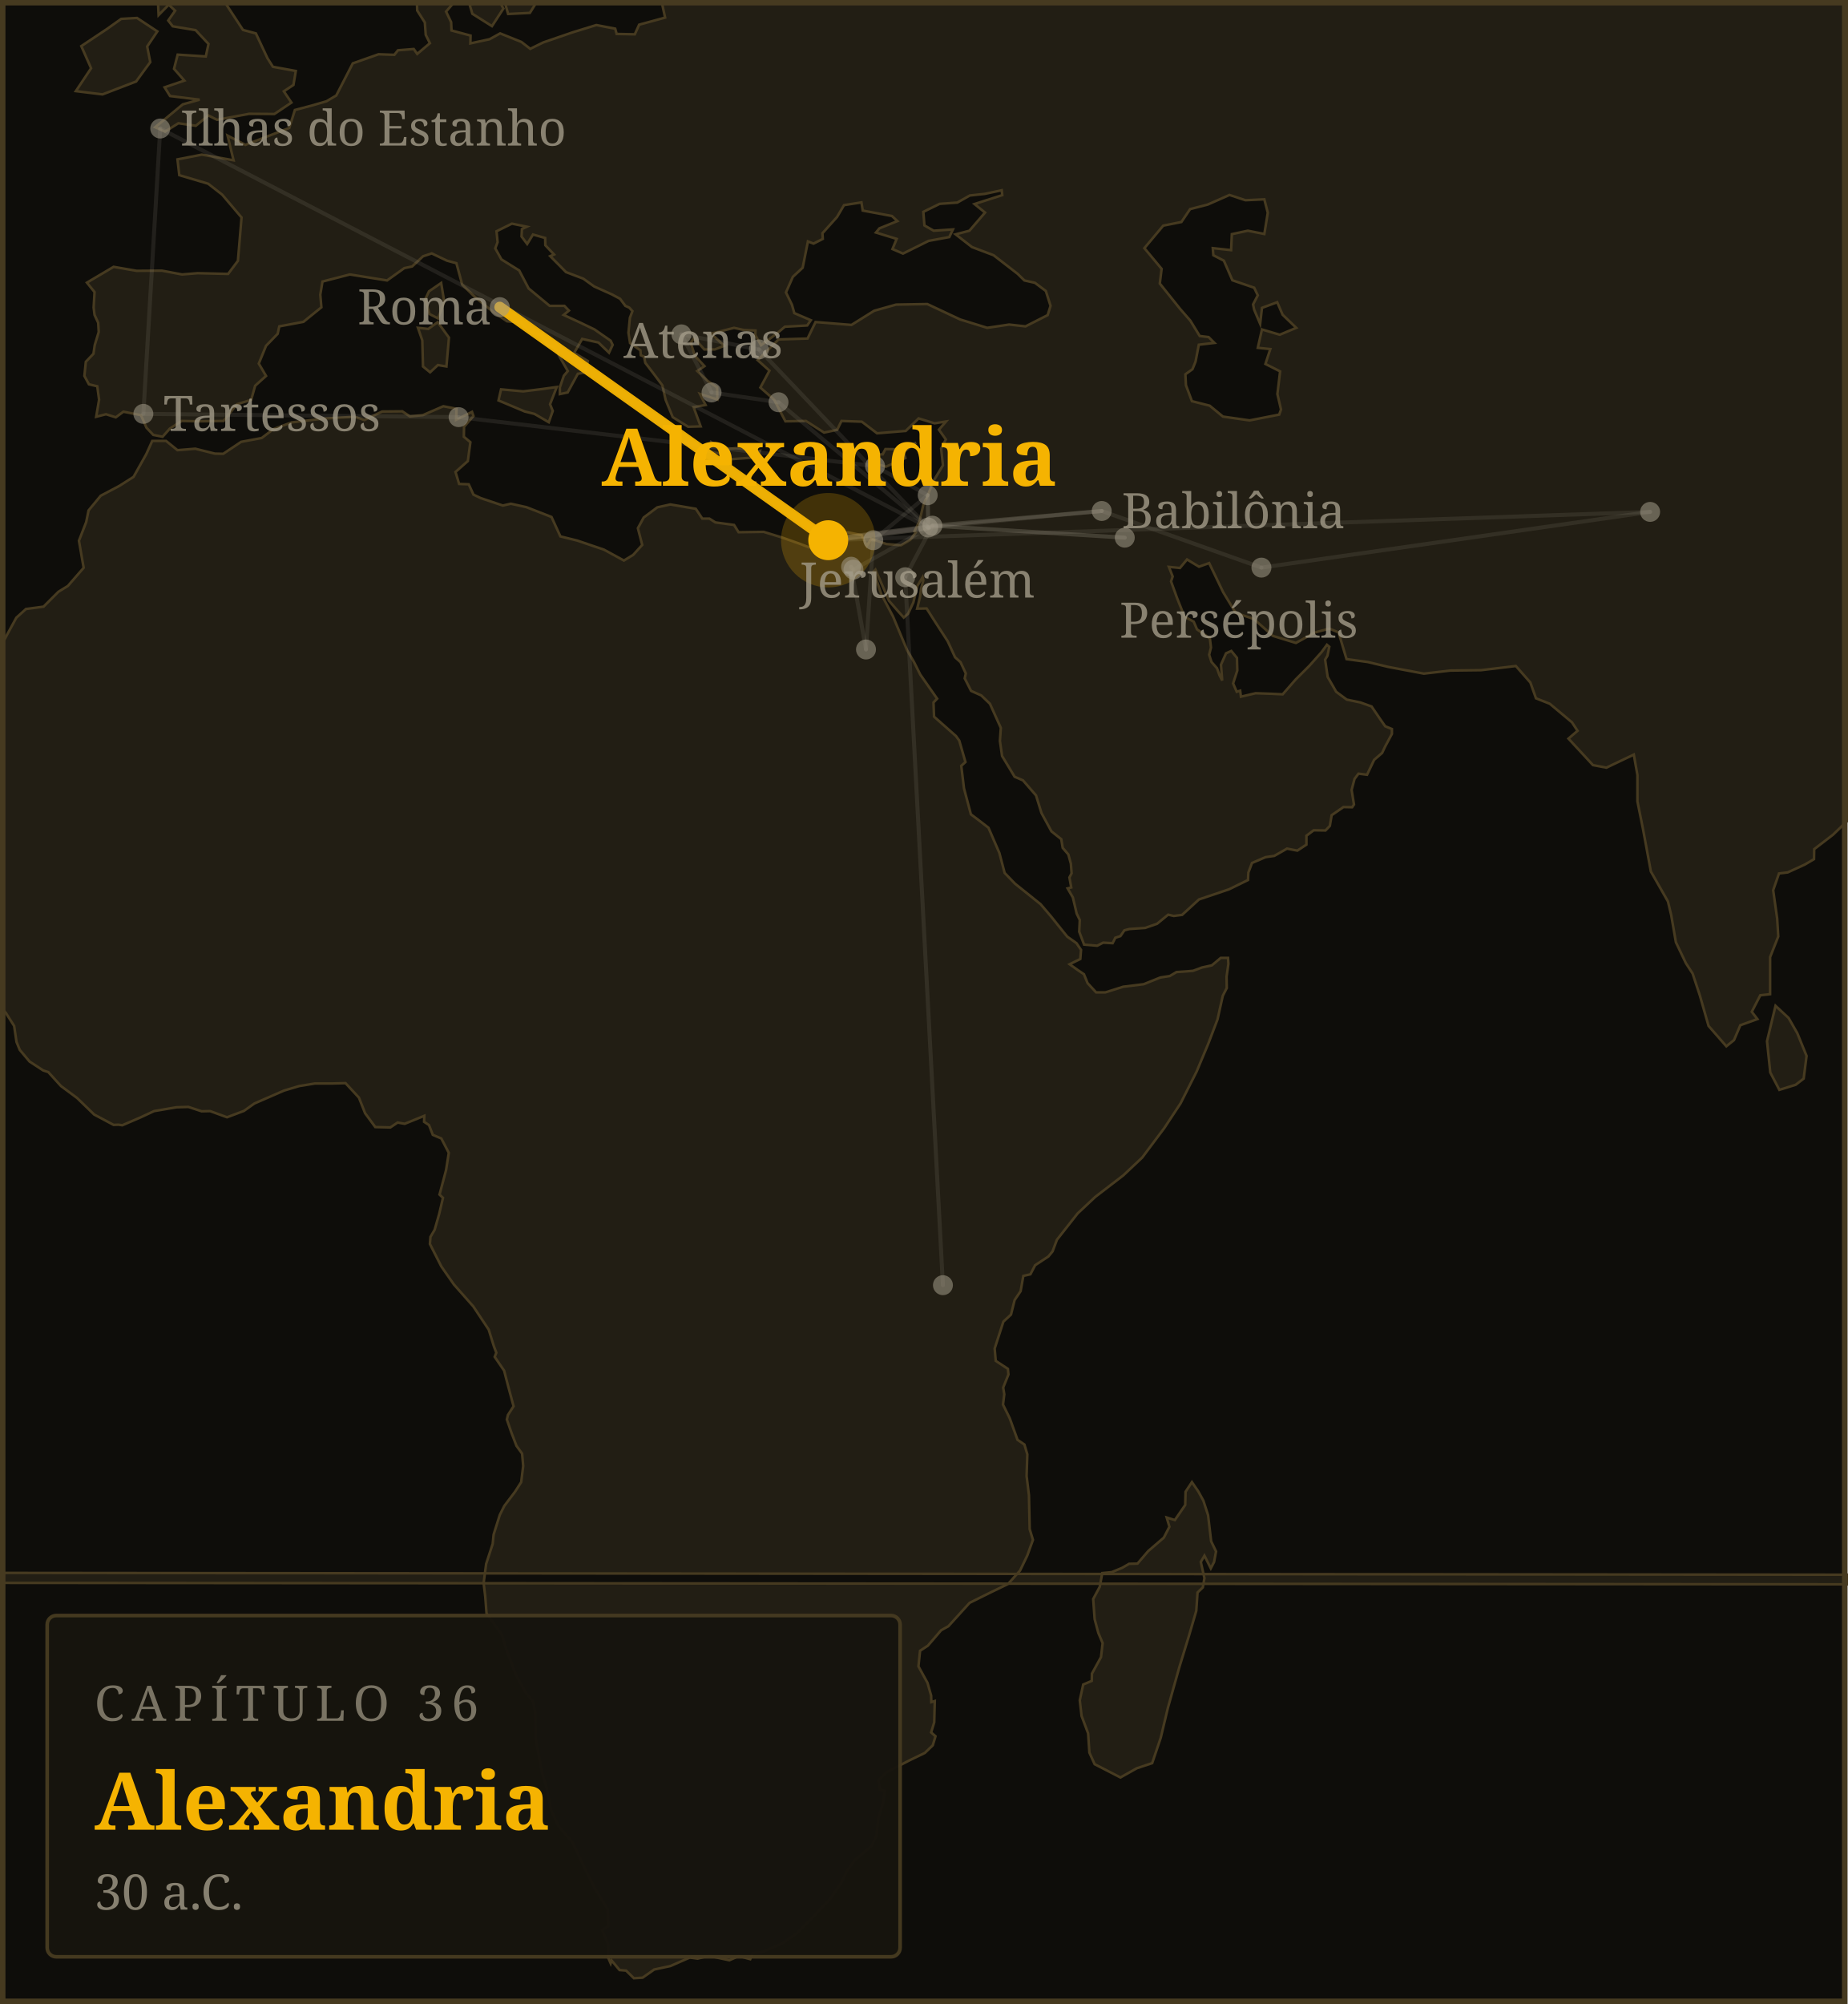
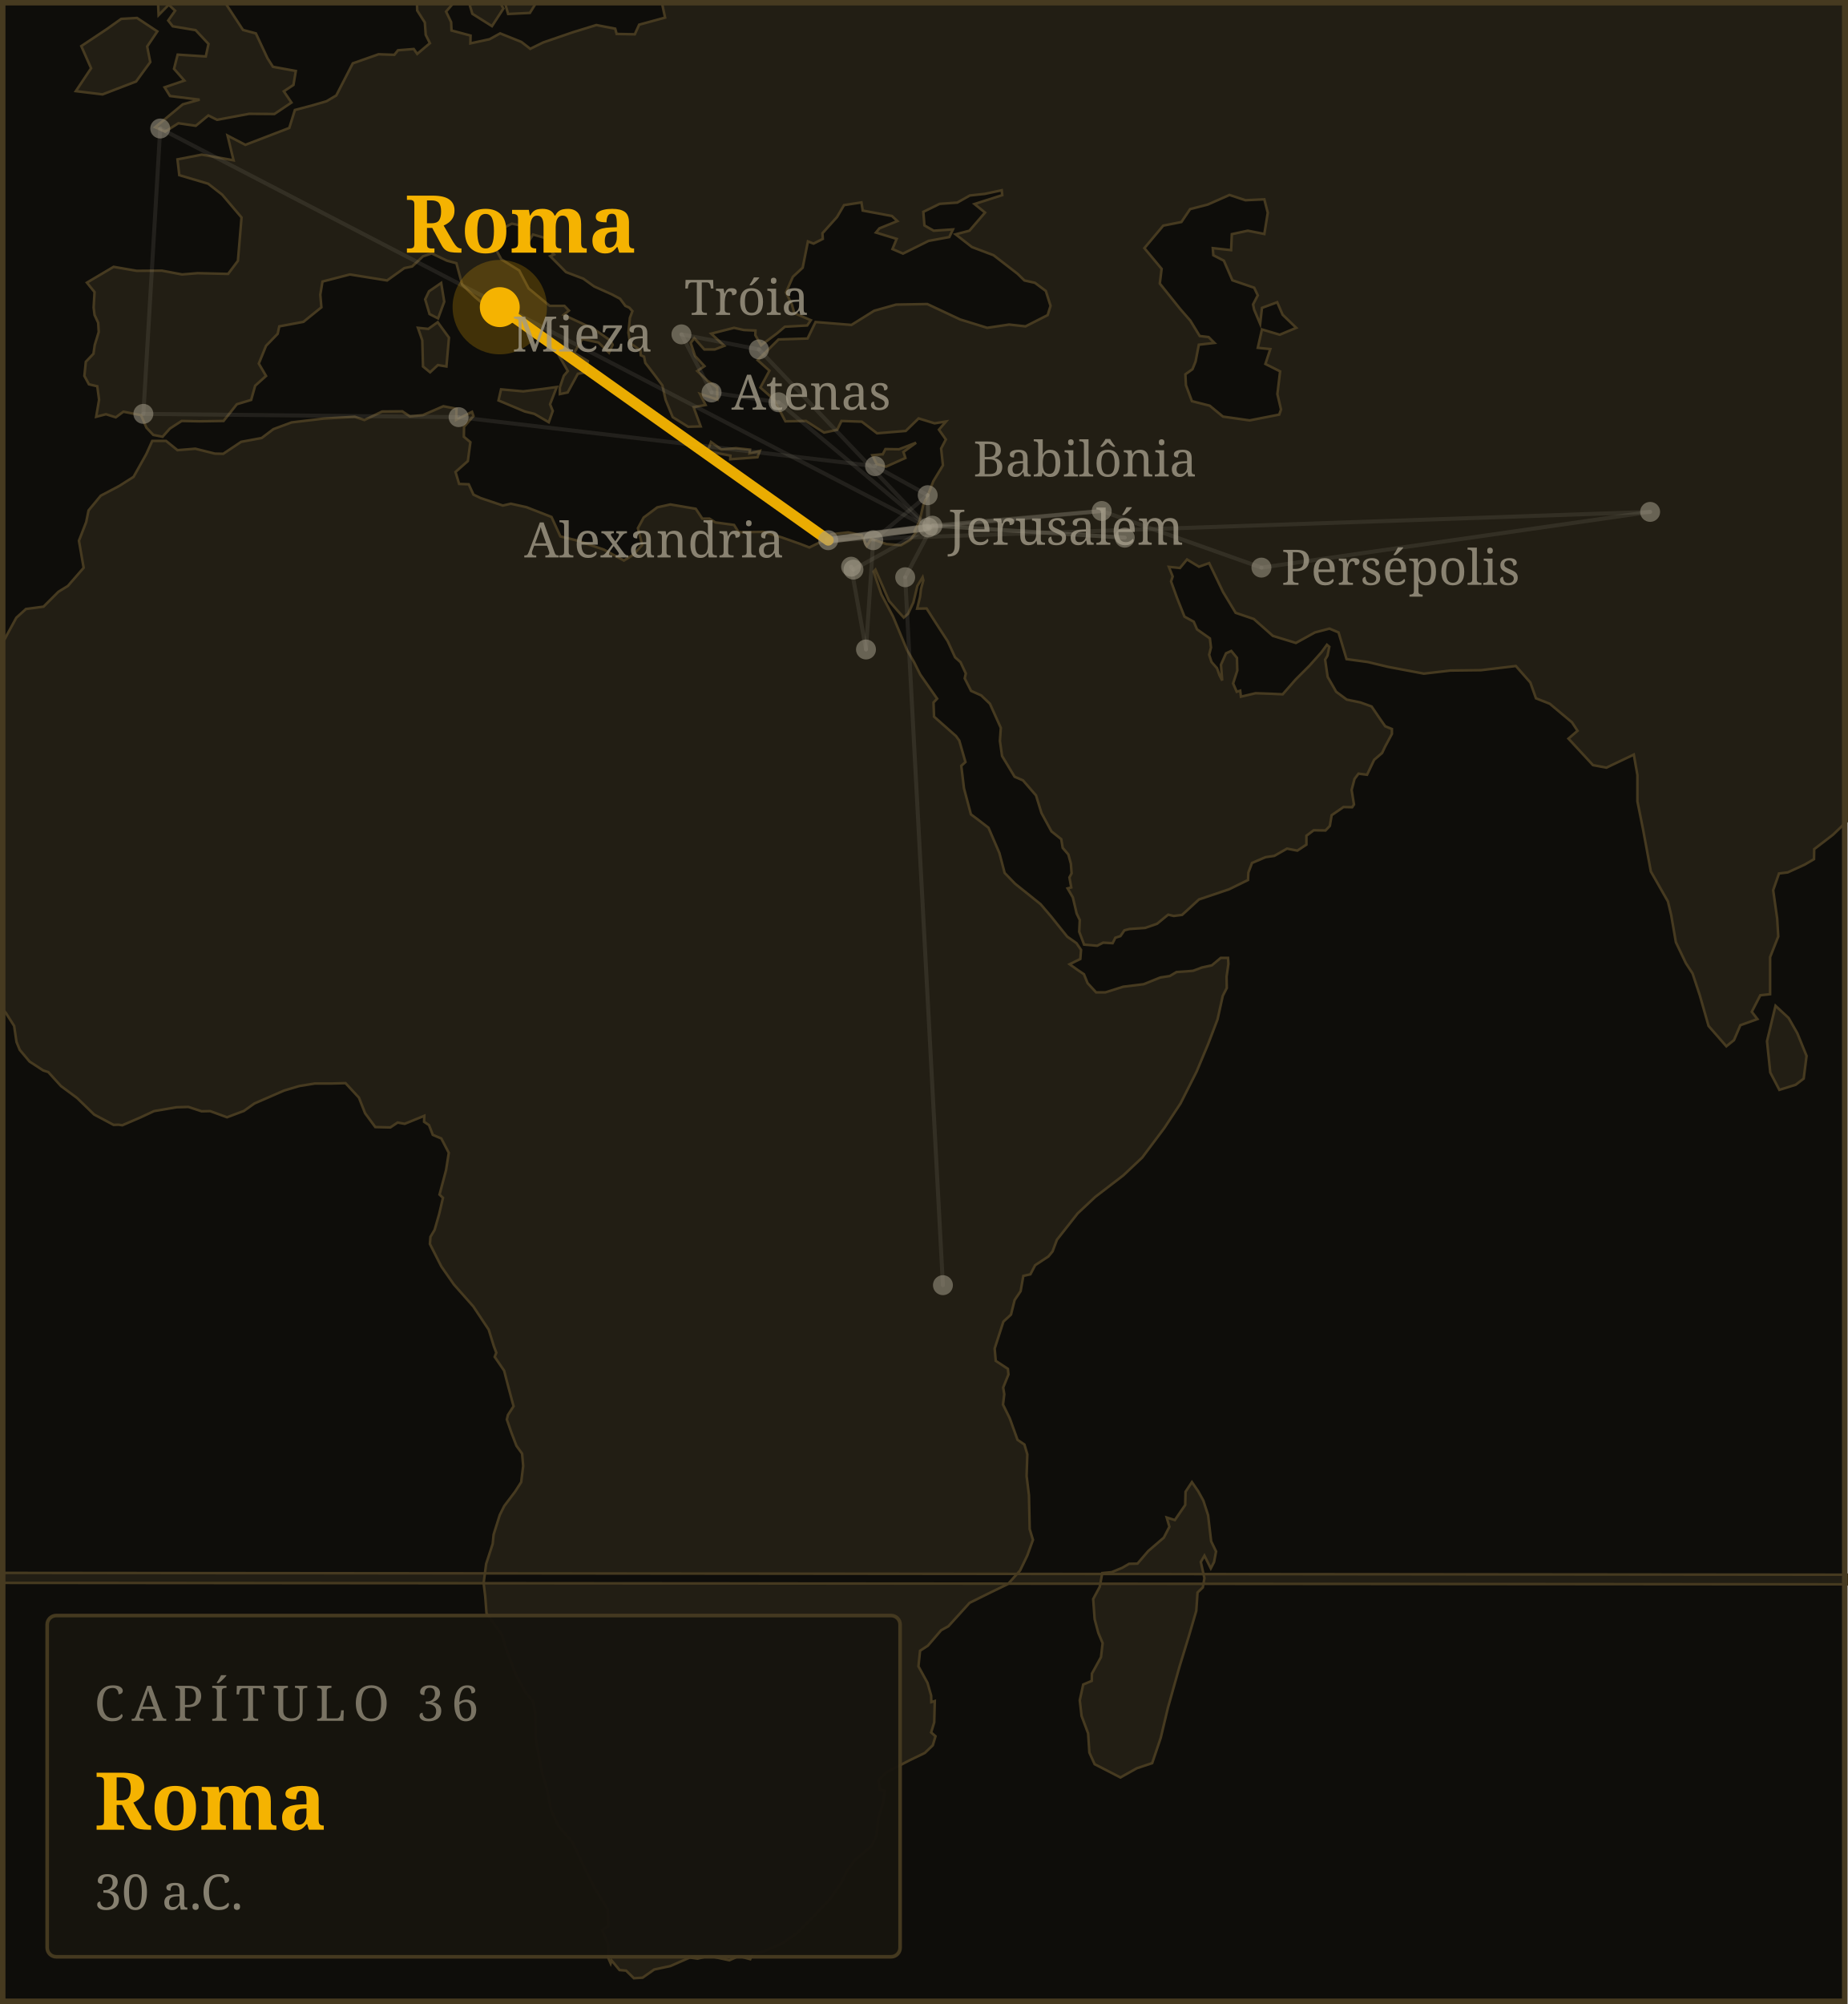
<svg xmlns="http://www.w3.org/2000/svg" viewBox="0 0 1018 1104" width="100%" role="img" aria-label="Mapa da caminhada da família até o capítulo 36">
  <rect width="1018" height="1104" fill="#0e0d0a" />
  <path d="M0.0 872.0L1018.4 872.8L1018.4 867.5L-0.0 866.5Z M665.7 834.7L667.4 849.1L670.1 854.7L669.0 860.5L667.2 864.0L663.7 857.0L661.7 860.5L663.7 869.4L662.8 874.5L659.9 877.3L659.2 887.4L655.1 901.4L650.0 918.0L643.6 940.7L639.6 957.4L634.9 971.3L626.5 974.1L617.4 979.2L611.4 976.1L603.2 971.9L600.3 965.5L599.6 954.9L596.0 945.3L595.0 936.7L596.9 928.0L601.6 926.0L601.7 922.0L606.7 912.9L607.6 905.2L605.2 899.5L603.2 892.0L602.4 880.9L606.0 874.2L607.4 866.6L612.6 866.1L618.4 863.7L622.2 861.5L626.8 861.4L632.7 854.5L641.3 847.1L644.4 841.1L642.9 836.0L647.4 837.4L653.1 829.1L653.3 821.8L656.8 816.5L660.3 821.6L663.1 826.7L665.7 834.7Z M989.5 597.6L980.5 600.4L975.5 590.8L973.7 573.6L978.4 554.1L985.6 560.8L990.4 569.2L995.5 581.7L993.9 594.2L989.5 597.6Z M504.8 243.9L497.8 249.0L498.6 251.3L498.9 252.3L488.2 257.1L483.1 255.6L480.7 250.8L485.7 250.3L486.4 250.3L487.9 247.4L495.4 247.5L504.8 243.9Z M391.8 243.5L397.5 247.6L405.6 246.9L413.3 247.7L413.0 249.8L418.7 248.4L417.4 251.9L402.4 253.0L402.5 251.0L389.9 248.6L391.8 243.5Z M306.8 213.2L303.1 222.7L304.6 226.4L302.4 232.6L294.5 228.0L289.2 226.7L274.7 220.6L276.1 214.5L288.3 215.6L298.9 214.3L306.8 213.2Z M241.2 177.5L247.4 186.0L246.0 201.9L241.3 201.1L237.0 205.1L233.1 201.9L232.7 187.5L230.3 180.6L236.0 181.2L241.2 177.5Z M244.8 166.2L241.4 175.4L236.7 173.0L234.3 164.9L236.4 160.5L243.1 155.9L244.8 166.2Z M75.0 44.9L56.5 52.0L41.8 50.2L50.2 37.6L44.8 25.4L58.9 16.0L66.8 10.4L75.5 9.9L86.7 17.3L81.1 25.6L82.8 34.2L75.0 44.9Z M277.4 4.7L271.1 14.4L260.3 7.6L258.8 2.6L268.9 0.0L274.8 0.0L277.4 4.7Z M113.4 0.0L113.1 0.3L123.8 1.1L133.9 16.5L141.0 18.4L147.4 32.1L150.4 36.8L163.0 39.1L161.7 46.8L156.4 50.3L160.6 56.5L151.2 62.8L137.3 62.7L119.6 66.0L114.8 63.6L107.9 69.3L98.3 67.9L91.0 72.5L85.5 70.1L100.7 57.5L110.0 54.9L93.7 52.9L90.7 48.1L101.6 44.4L95.9 37.9L97.9 30.1L113.4 31.1L114.9 24.2L107.8 16.6L95.2 14.5L92.7 11.3L96.5 5.9L93.0 2.6L87.4 8.3L87.0 0.0Z M1018.4 0.0L1018.4 451.6L1017.8 452.4L1010.0 459.9L999.7 467.8L999.6 473.3L994.5 476.3L985.1 480.6L980.3 481.2L977.1 490.4L979.3 506.0L979.9 515.9L975.4 527.3L975.4 547.7L970.0 548.3L965.3 557.4L968.4 561.4L959.0 564.8L955.5 573.0L951.3 576.4L941.5 565.2L936.7 548.4L932.7 536.3L929.0 530.6L923.5 519.1L920.9 504.1L919.1 496.6L909.7 480.1L905.4 456.9L902.3 441.5L902.3 427.0L900.3 415.7L885.2 422.9L877.8 421.5L864.3 406.9L869.3 402.6L866.2 397.9L854.0 387.7L846.4 384.7L843.3 376.0L835.3 366.9L816.1 369.2L799.2 369.4L784.6 371.1L765.0 367.4L753.7 364.7L742.0 363.1L737.6 348.4L732.6 346.3L724.6 348.4L714.1 354.2L701.4 350.3L690.9 341.0L680.9 337.6L674.0 326.2L666.3 310.2L660.7 312.2L654.1 308.2L650.2 312.9L644.1 312.3L646.2 317.6L645.3 320.3L648.6 329.4L652.7 339.7L657.8 342.5L659.6 346.7L666.7 351.7L667.3 356.7L666.3 360.7L667.6 364.7L670.6 368.1L672.0 372.0L673.5 374.9L672.8 366.2L675.6 359.9L678.5 358.6L681.6 362.4L681.8 369.4L679.5 376.5L681.5 381.1L683.4 380.5L683.8 383.8L691.9 381.9L700.5 382.2L706.8 382.5L713.9 374.4L721.6 366.7L728.2 359.3L731.2 355.2L732.5 356.3L731.5 361.2L730.2 363.4L731.6 372.9L736.3 381.1L742.1 385.4L749.7 387.0L755.8 389.2L760.5 396.1L763.3 400.1L767.0 401.6L767.0 404.3L763.2 411.4L761.6 414.8L757.2 418.6L753.3 426.8L748.6 426.2L746.4 429.1L744.8 435.2L746.1 443.2L745.1 444.7L740.3 444.6L733.8 449.1L732.8 455.0L730.4 457.5L723.9 457.4L719.9 460.4L719.9 465.3L714.9 468.6L709.2 467.5L702.2 471.5L697.4 472.2L689.9 475.4L687.9 480.7L687.7 484.8L677.3 489.9L660.7 495.5L651.4 504.0L646.8 504.6L643.7 503.9L637.6 508.9L631.0 511.2L622.3 511.8L619.6 512.5L617.4 515.7L614.6 516.6L613.1 519.6L607.9 519.3L604.6 521.0L597.4 520.4L594.7 513.3L595.0 506.8L593.3 503.3L591.2 494.4L588.3 489.4L590.3 488.9L589.3 483.4L590.5 481.1L590.1 475.8L588.7 470.7L585.6 467.1L584.8 462.3L579.4 458.0L573.9 447.9L570.9 438.2L563.7 429.9L559.1 427.9L552.2 416.5L551.0 408.2L551.5 401.0L545.5 387.7L540.7 383.1L535.1 380.6L531.6 373.7L532.2 371.0L529.3 364.8L526.3 362.1L522.2 353.2L515.9 343.5L510.6 335.2L505.4 335.3L507.0 328.7L507.5 324.5L508.8 319.7L508.4 318.0L505.5 322.8L503.3 331.9L500.4 338.1L498.0 340.2L494.5 336.3L489.9 331.0L482.4 313.8L481.4 314.9L485.7 327.5L492.1 339.6L499.9 358.3L503.7 364.8L507.1 371.6L516.4 384.9L514.4 387.0L514.7 394.8L526.8 405.5L528.6 408.0L532.0 419.8L529.7 421.9L531.2 434.3L535.0 448.6L539.0 451.6L544.7 456.0L550.7 469.9L553.6 480.9L559.3 486.8L573.4 498.1L579.2 504.9L584.8 511.9L588.1 516.0L593.2 519.6L595.7 523.3L595.3 528.3L589.4 531.2L593.9 534.4L597.3 536.7L599.3 541.6L604.0 546.7L609.1 546.7L618.9 543.6L630.2 542.2L639.4 538.5L644.6 537.7L648.3 535.5L654.2 535.1L657.5 534.8L662.3 533.0L667.8 531.8L672.7 527.7L676.7 527.7L676.9 531.0L675.9 538.0L676.0 544.3L673.8 548.6L670.9 561.6L665.8 575.0L659.4 590.3L650.5 607.9L641.6 621.4L629.4 637.7L619.0 647.5L603.5 659.4L593.8 668.5L582.4 683.0L580.0 689.4L577.7 692.2L570.4 697.0L567.8 702.0L563.9 702.9L562.4 711.3L559.1 716.2L557.1 724.2L552.9 728.1L548.1 742.9L548.7 749.7L555.4 754.1L555.7 757.2L552.8 764.4L553.4 768.1L552.7 773.8L556.4 781.3L560.7 793.2L564.5 795.8L566.1 801.2L565.7 813.1L567.0 823.7L567.4 842.4L569.2 848.3L566.1 856.9L562.1 865.2L555.5 872.6L546.0 877.2L534.3 883.0L522.6 895.9L518.6 898.1L511.3 906.6L507.0 909.4L506.1 918.0L511.1 927.1L513.1 934.1L513.2 937.7L515.1 937.1L514.8 948.8L513.1 954.4L515.5 956.5L514.0 961.5L509.6 965.7L501.1 969.8L488.6 976.3L484.0 980.7L484.9 985.8L487.6 986.6L486.7 992.9L484.1 1001.6L482.9 1011.6L480.2 1017.0L473.1 1023.1L471.0 1024.8L466.6 1030.9L463.7 1037.1L457.8 1045.7L446.1 1058.1L438.8 1065.3L430.9 1070.7L420.0 1075.4L414.8 1076.0L413.4 1079.3L407.1 1077.6L401.9 1079.9L390.7 1077.5L384.4 1079.0L380.1 1078.4L369.4 1083.1L360.5 1085.0L354.1 1089.5L349.3 1089.8L345.0 1085.6L341.4 1085.3L337.0 1080.0L336.5 1081.6L335.1 1078.4L335.2 1071.4L331.8 1063.3L335.1 1061.1L334.9 1051.9L328.0 1040.7L322.8 1030.5L322.8 1030.5L315.4 1014.9L307.6 1005.9L303.6 997.1L301.3 985.4L298.7 976.7L295.2 958.2L295.0 943.9L293.7 937.3L289.6 932.4L284.2 922.5L278.8 908.1L276.5 900.5L268.1 888.8L267.4 879.6L266.5 872.1L267.9 861.5L271.5 850.5L272.0 845.4L275.4 834.6L277.9 829.6L283.8 821.8L287.2 816.5L288.3 807.6L287.7 800.8L284.6 796.5L281.8 789.2L279.3 782.0L279.9 779.5L283.0 774.7L279.9 763.2L277.8 755.1L272.6 747.5L273.5 745.2L272.1 741.5L269.3 732.5L260.8 719.7L250.1 707.6L243.2 697.7L236.9 685.3L237.2 681.4L239.5 677.5L242.0 668.8L244.1 659.9L242.2 658.1L245.8 644.6L247.3 635.1L243.2 627.2L238.5 625.2L236.4 619.8L233.7 618.0L233.8 614.7L223.0 619.1L219.1 618.4L215.1 621.1L206.8 620.9L201.2 613.3L197.8 604.7L190.4 596.7L182.6 596.9L173.5 596.9L164.9 598.3L156.5 600.8L140.2 607.9L134.4 612.0L125.1 615.5L115.8 612.1L111.1 612.2L103.8 609.8L97.2 610.0L84.9 612.1L77.6 615.5L67.4 619.9L65.3 619.6L62.6 619.7L51.9 614.0L42.5 604.9L33.6 598.3L26.6 590.6L23.8 589.7L16.3 584.8L10.9 578.4L9.1 574.0L7.8 565.2L3.3 558.1L0.0 554.3L0.0 354.0L2.3 352.6L9.0 340.3L14.3 335.5L24.0 334.2L32.2 326.0L37.4 322.8L46.1 312.8L43.5 297.9L47.5 287.6L48.8 281.2L55.5 273.1L65.9 267.6L73.6 262.7L80.6 250.2L83.9 242.9L91.5 242.9L97.8 248.0L107.6 247.2L118.4 249.9L123.0 250.0L132.9 243.4L144.2 241.3L150.7 236.4L160.7 232.7L178.4 230.6L195.5 229.6L200.8 231.4L210.6 226.7L221.7 226.6L225.9 229.4L233.0 228.7L244.3 223.8L251.6 225.2L251.3 231.3L260.1 226.9L260.9 229.2L255.7 235.1L255.6 240.6L259.2 243.6L257.8 254.0L251.0 260.0L253.0 266.6L258.3 266.8L260.9 272.5L264.9 274.4L277.1 278.5L281.5 277.5L290.1 279.4L303.9 284.8L308.8 295.5L318.1 297.8L332.8 302.8L343.8 308.8L348.9 305.7L353.9 300.2L351.5 291.0L354.7 285.1L362.2 279.5L369.4 277.9L383.4 280.3L387.0 285.7L390.9 285.7L394.2 287.8L404.5 289.2L407.0 293.2L420.8 293.0L430.9 296.1L441.1 299.7L446.0 301.6L454.0 297.7L458.2 294.3L467.4 293.3L474.8 294.8L477.6 300.8L480.1 296.9L488.4 299.7L496.5 300.4L501.6 297.4L504.6 293.4L503.9 292.7L506.7 287.1L508.8 278.1L510.2 275.0L510.5 274.9L514.3 265.1L519.4 256.7L519.6 256.3L518.6 247.1L521.2 242.1L517.4 236.7L521.3 232.2L515.0 233.2L506.2 230.5L499.1 237.4L483.3 238.7L474.9 232.3L463.7 231.9L461.3 236.8L454.1 238.3L444.1 231.9L432.8 232.1L426.6 220.2L419.0 213.5L424.0 204.2L417.5 198.4L429.0 187.0L445.0 186.5L449.4 177.4L469.2 179.0L481.7 171.2L493.8 167.8L511.0 167.5L529.1 176.0L544.0 180.6L556.1 178.8L565.1 179.8L577.3 173.6L578.9 168.5L576.3 160.3L570.3 155.8L564.5 154.5L560.7 150.8L547.5 140.6L535.6 136.1L526.6 129.1L534.2 127.1L542.8 117.1L537.0 112.4L552.3 107.5L552.0 104.8L542.7 106.8L534.4 107.7L527.5 111.6L517.8 112.3L508.8 116.7L509.4 124.2L514.5 127.1L525.1 126.4L523.1 130.6L511.7 132.7L497.6 139.7L491.8 137.2L494.1 131.6L482.7 128.1L484.6 125.8L494.5 121.8L491.5 119.0L475.4 116.0L474.7 111.5L465.1 113.0L461.2 119.6L453.2 128.5L453.4 131.6L448.3 134.2L445.2 133.0L442.3 147.5L436.9 152.5L433.1 161.1L436.4 167.9L437.7 172.5L446.8 176.4L444.8 179.3L432.5 180.0L428.1 183.7L419.4 190.2L416.2 184.6L416.3 182.1L409.9 181.8L404.5 180.6L391.9 183.8L399.1 190.5L393.9 192.5L388.1 192.5L382.6 186.3L380.6 188.9L383.0 196.1L388.2 201.7L384.2 204.4L390.0 209.9L395.2 213.4L395.3 220.1L385.7 217.0L388.8 223.1L382.2 224.3L386.1 234.9L379.2 235.1L370.7 229.8L366.8 220.3L365.0 212.3L360.9 206.8L355.6 199.9L354.9 196.5L353.1 195.7L352.9 193.0L347.2 189.0L346.3 183.3L347.1 175.1L348.5 171.4L346.8 169.5L344.6 168.5L341.7 164.6L337.2 162.2L327.4 157.8L321.4 153.5L311.9 149.9L303.2 141.1L305.3 140.2L300.5 135.1L300.4 131.1L293.7 129.2L290.5 134.4L287.4 130.3L287.6 126.2L288.0 126.0L290.3 124.9L282.1 123.2L273.6 127.4L274.2 133.4L272.9 136.8L276.3 142.9L286.1 149.0L291.3 158.9L302.9 168.5L311.0 168.5L313.5 171.1L310.6 173.5L319.9 177.8L327.6 181.5L336.5 187.7L337.6 190.0L335.6 194.3L329.8 188.7L320.8 186.7L316.4 194.4L323.9 198.9L322.7 205.2L318.4 205.9L312.8 216.2L308.5 217.1L308.5 213.4L310.7 207.0L312.9 204.4L308.9 197.5L305.7 191.4L301.4 189.9L298.3 184.7L291.6 182.6L287.1 177.7L279.4 177.0L271.3 171.5L261.8 163.7L254.7 156.8L251.5 145.0L246.3 143.6L237.9 139.6L233.1 141.2L227.1 146.8L222.8 147.7L213.3 154.5L192.8 151.2L177.7 155.1L176.5 162.3L177.1 169.3L167.2 177.3L153.9 179.8L153.0 183.9L146.6 190.5L142.6 200.3L146.6 207.1L140.6 212.5L138.4 220.3L130.5 222.7L123.2 231.9L110.0 232.1L100.1 231.9L93.6 236.1L89.6 240.6L84.5 239.6L80.7 235.6L77.7 228.7L68.0 226.8L63.8 229.9L58.4 228.2L53.0 229.6L54.6 220.2L53.6 212.8L49.0 211.7L46.5 207.1L47.3 199.3L51.5 194.9L52.2 190.1L54.4 182.9L54.1 177.8L52.1 173.5L51.6 169.4L52.1 160.9L47.9 155.7L62.6 147.0L75.3 149.2L89.2 149.1L100.3 151.2L108.9 150.5L125.7 150.9L131.1 143.7L133.1 119.8L122.4 107.2L114.7 101.2L98.8 96.5L97.8 87.8L111.2 85.2L128.7 88.3L125.4 74.7L135.2 79.8L159.4 70.5L162.5 60.6L171.6 58.2L179.9 55.8L185.3 52.6L194.4 34.9L208.6 29.9L217.3 30.2L219.3 27.7L228.0 27.0L229.9 29.7L236.9 23.8L234.6 19.2L234.1 12.4L229.9 5.8L229.7 0.0L251.3 0.0L245.8 6.4L248.6 12.2L248.8 16.8L259.3 19.6L259.2 23.9L269.8 21.6L275.6 18.4L287.3 23.1L292.2 26.9L299.3 23.4L315.6 17.8L328.6 13.8L339.0 15.8L339.8 18.7L349.8 18.9L352.2 13.6L366.5 9.7L364.4 0.0L296.4 0.0L292.0 7.1L280.0 7.7L277.8 0.0Z M655.9 176.6L661.1 185.1L666.0 185.7L669.2 188.9L660.6 189.9L658.8 199.2L657.1 203.4L653.2 206.2L653.5 212.2L656.8 221.0L666.6 223.5L673.9 229.5L688.6 231.6L704.9 228.4L705.9 225.6L703.9 217.1L705.4 204.6L697.3 200.5L700.0 192.3L693.1 191.6L695.4 181.5L705.2 184.4L714.3 180.6L706.8 173.4L703.8 166.5L695.4 169.6L694.4 178.4L691.1 170.6L690.5 167.7L693.1 162.7L691.1 158.5L679.1 154.4L674.4 143.6L668.6 140.6L668.3 136.7L678.4 137.8L678.8 129.0L687.6 127.1L696.7 128.9L698.6 117.2L696.7 109.8L686.3 110.3L677.5 107.4L665.5 112.7L655.8 115.2L651.0 122.3L641.0 124.3L630.6 136.7L640.1 148.1L639.1 156.2L650.4 170.3L655.9 176.6Z" fill="#221e14" stroke="#463a20" stroke-width="1.4" />
  <path d="M519.6 708.0L498.8 318.0" fill="none" stroke="#a39b88" stroke-width="2.2" stroke-linecap="round" opacity="0.14" />
  <path d="M498.8 318.0L513.8 289.6" fill="none" stroke="#a39b88" stroke-width="2.2" stroke-linecap="round" opacity="0.14" />
  <path d="M513.8 289.6L619.8 296.2" fill="none" stroke="#a39b88" stroke-width="2.2" stroke-linecap="round" opacity="0.14" />
  <path d="M619.8 296.2L513.8 289.6" fill="none" stroke="#a39b88" stroke-width="2.2" stroke-linecap="round" opacity="0.14" />
  <path d="M513.8 289.6L607.1 281.5" fill="none" stroke="#a39b88" stroke-width="2.2" stroke-linecap="round" opacity="0.14" />
  <path d="M607.1 281.5L513.8 289.6" fill="none" stroke="#a39b88" stroke-width="2.2" stroke-linecap="round" opacity="0.14" />
  <path d="M513.8 289.6L470.3 313.8" fill="none" stroke="#a39b88" stroke-width="2.2" stroke-linecap="round" opacity="0.14" />
  <path d="M470.3 313.8L469.0 312.2" fill="none" stroke="#a39b88" stroke-width="2.2" stroke-linecap="round" opacity="0.14" />
  <path d="M469.0 312.2L477.2 357.8" fill="none" stroke="#a39b88" stroke-width="2.2" stroke-linecap="round" opacity="0.14" />
  <path d="M477.2 357.8L481.2 297.6" fill="none" stroke="#a39b88" stroke-width="2.2" stroke-linecap="round" opacity="0.14" />
  <path d="M481.2 297.6L511.2 272.8" fill="none" stroke="#a39b88" stroke-width="2.2" stroke-linecap="round" opacity="0.14" />
  <path d="M511.2 272.8L482.2 256.8" fill="none" stroke="#a39b88" stroke-width="2.2" stroke-linecap="round" opacity="0.14" />
  <path d="M482.2 256.8L252.7 229.8" fill="none" stroke="#a39b88" stroke-width="2.2" stroke-linecap="round" opacity="0.14" />
  <path d="M252.7 229.8L79.0 228.0" fill="none" stroke="#a39b88" stroke-width="2.2" stroke-linecap="round" opacity="0.14" />
  <path d="M79.0 228.0L88.3 70.8" fill="none" stroke="#a39b88" stroke-width="2.2" stroke-linecap="round" opacity="0.14" />
  <path d="M88.3 70.8L511.5 290.6" fill="none" stroke="#a39b88" stroke-width="2.2" stroke-linecap="round" opacity="0.14" />
  <path d="M511.5 290.6L511.2 272.8" fill="none" stroke="#a39b88" stroke-width="2.2" stroke-linecap="round" opacity="0.14" />
  <path d="M511.2 272.8L511.5 290.6" fill="none" stroke="#a39b88" stroke-width="2.2" stroke-linecap="round" opacity="0.14" />
  <path d="M511.5 290.6L429.0 221.6" fill="none" stroke="#a39b88" stroke-width="2.2" stroke-linecap="round" opacity="0.14" />
  <path d="M429.0 221.6L392.1 216.2" fill="none" stroke="#a39b88" stroke-width="2.2" stroke-linecap="round" opacity="0.14" />
  <path d="M392.1 216.2L375.5 184.2" fill="none" stroke="#a39b88" stroke-width="2.2" stroke-linecap="round" opacity="0.14" />
  <path d="M375.5 184.2L418.2 192.5" fill="none" stroke="#a39b88" stroke-width="2.2" stroke-linecap="round" opacity="0.14" />
  <path d="M418.2 192.5L511.5 290.6" fill="none" stroke="#a39b88" stroke-width="2.2" stroke-linecap="round" opacity="0.14" />
  <path d="M511.5 290.6L607.1 281.5" fill="none" stroke="#a39b88" stroke-width="2.2" stroke-linecap="round" opacity="0.14" />
  <path d="M607.1 281.5L695.1 312.7" fill="none" stroke="#a39b88" stroke-width="2.2" stroke-linecap="round" opacity="0.14" />
  <path d="M695.1 312.7L909.3 282.0" fill="none" stroke="#a39b88" stroke-width="2.2" stroke-linecap="round" opacity="0.14" />
  <path d="M909.3 282.0L456.4 297.6" fill="none" stroke="#a39b88" stroke-width="2.2" stroke-linecap="round" opacity="0.14" />
-   <path d="M456.4 297.6L511.5 290.6" fill="none" stroke="#a39b88" stroke-width="2.2" stroke-linecap="round" opacity="0.14" />
-   <path d="M511.5 290.6L456.4 297.6" fill="none" stroke="#a39b88" stroke-width="3.2" stroke-linecap="round" opacity="0.3" />
-   <path d="M456.4 297.6L275.4 169.2" fill="none" stroke="#a39b88" stroke-width="4.0" stroke-linecap="round" opacity="0.5" />
-   <path d="M275.4 169.2L456.4 297.6" fill="none" stroke="#f5b301" stroke-width="6.0" stroke-linecap="round" opacity="0.95" />
-   <circle cx="456.4" cy="297.6" r="26" fill="#f5b301" opacity="0.22" />
-   <circle cx="456.4" cy="297.6" r="11" fill="#f5b301" />
+   <path d="M456.4 297.6L511.5 290.6" fill="none" stroke="#a39b88" stroke-width="3.2" stroke-linecap="round" opacity="0.3" />
+   <path d="M511.5 290.6L456.4 297.6" fill="none" stroke="#a39b88" stroke-width="4.0" stroke-linecap="round" opacity="0.5" />
+   <path d="M456.4 297.6L275.4 169.2" fill="none" stroke="#f5b301" stroke-width="6.0" stroke-linecap="round" opacity="0.95" />
+   <circle cx="275.4" cy="169.2" r="26" fill="#f5b301" opacity="0.22" />
+   <circle cx="275.4" cy="169.2" r="11" fill="#f5b301" />
  <circle cx="511.5" cy="290.6" r="5.5" fill="#a39b88" opacity="0.55" />
+   <circle cx="456.4" cy="297.6" r="5.5" fill="#a39b88" opacity="0.55" />
  <circle cx="392.1" cy="216.2" r="5.5" fill="#a39b88" opacity="0.55" />
  <circle cx="513.8" cy="289.6" r="5.5" fill="#a39b88" opacity="0.55" />
-   <circle cx="275.4" cy="169.2" r="5.5" fill="#a39b88" opacity="0.55" />
  <circle cx="607.1" cy="281.5" r="5.5" fill="#a39b88" opacity="0.55" />
  <circle cx="511.2" cy="272.8" r="5.5" fill="#a39b88" opacity="0.55" />
  <circle cx="909.3" cy="282.0" r="5.5" fill="#a39b88" opacity="0.55" />
  <circle cx="695.1" cy="312.7" r="5.5" fill="#a39b88" opacity="0.55" />
  <circle cx="418.2" cy="192.5" r="5.5" fill="#a39b88" opacity="0.55" />
  <circle cx="375.5" cy="184.2" r="5.5" fill="#a39b88" opacity="0.55" />
  <circle cx="429.0" cy="221.6" r="5.5" fill="#a39b88" opacity="0.55" />
  <circle cx="88.3" cy="70.8" r="5.5" fill="#a39b88" opacity="0.55" />
  <circle cx="79.0" cy="228.0" r="5.5" fill="#a39b88" opacity="0.55" />
  <circle cx="252.7" cy="229.8" r="5.5" fill="#a39b88" opacity="0.55" />
  <circle cx="482.2" cy="256.8" r="5.5" fill="#a39b88" opacity="0.55" />
  <circle cx="481.2" cy="297.6" r="5.5" fill="#a39b88" opacity="0.55" />
  <circle cx="477.2" cy="357.8" r="5.5" fill="#a39b88" opacity="0.55" />
  <circle cx="469.0" cy="312.2" r="5.5" fill="#a39b88" opacity="0.55" />
  <circle cx="470.3" cy="313.8" r="5.5" fill="#a39b88" opacity="0.55" />
  <circle cx="619.8" cy="296.2" r="5.5" fill="#a39b88" opacity="0.55" />
  <circle cx="498.8" cy="318.0" r="5.5" fill="#a39b88" opacity="0.55" />
  <circle cx="519.6" cy="708.0" r="5.5" fill="#a39b88" opacity="0.55" />
-   <text x="331.4" y="267.6" font-family="Georgia,serif" font-size="44" font-weight="bold" fill="#f5b301">Alexandria</text>
-   <text x="440.7" y="329.2" font-family="Georgia,serif" font-size="27" fill="#a39b88" opacity="0.8">Jerusalém</text>
-   <text x="343.6" y="197.2" font-family="Georgia,serif" font-size="27" fill="#a39b88" opacity="0.8">Atenas</text>
-   <text x="197.0" y="178.7" font-family="Georgia,serif" font-size="27" fill="#a39b88" opacity="0.8">Roma</text>
-   <text x="618.1" y="291.0" font-family="Georgia,serif" font-size="27" fill="#a39b88" opacity="0.8">Babilônia</text>
-   <text x="616.9" y="351.3" font-family="Georgia,serif" font-size="27" fill="#a39b88" opacity="0.8">Persépolis</text>
-   <text x="99.3" y="80.2" font-family="Georgia,serif" font-size="27" fill="#a39b88" opacity="0.8">Ilhas do Estanho</text>
-   <text x="90.0" y="237.4" font-family="Georgia,serif" font-size="27" fill="#a39b88" opacity="0.8">Tartessos</text>
+   <text x="223.0" y="139.2" font-family="Georgia,serif" font-size="44" font-weight="bold" fill="#f5b301">Roma</text>
+   <text x="522.5" y="300.1" font-family="Georgia,serif" font-size="27" fill="#a39b88" opacity="0.8">Jerusalém</text>
+   <text x="288.9" y="307.1" font-family="Georgia,serif" font-size="27" fill="#a39b88" opacity="0.8">Alexandria</text>
+   <text x="403.1" y="225.7" font-family="Georgia,serif" font-size="27" fill="#a39b88" opacity="0.8">Atenas</text>
+   <text x="536.3" y="262.5" font-family="Georgia,serif" font-size="27" fill="#a39b88" opacity="0.8">Babilônia</text>
+   <text x="706.1" y="322.2" font-family="Georgia,serif" font-size="27" fill="#a39b88" opacity="0.8">Persépolis</text>
+   <text x="377.1" y="173.5" font-family="Georgia,serif" font-size="27" fill="#a39b88" opacity="0.8">Tróia</text>
+   <text x="282.2" y="193.7" font-family="Georgia,serif" font-size="27" fill="#a39b88" opacity="0.8">Mieza</text>
  <rect x="26" y="890" width="470" height="188" rx="5" fill="#16140e" stroke="#463a20" stroke-width="2" opacity="0.96" />
  <text x="52" y="948" font-family="Georgia,serif" font-size="27" letter-spacing="4" fill="#a39b88" opacity="0.7">CAPÍTULO 36</text>
-   <text x="52" y="1008" font-family="Georgia,serif" font-size="44" font-weight="bold" fill="#f5b301">Alexandria</text>
+   <text x="52" y="1008" font-family="Georgia,serif" font-size="44" font-weight="bold" fill="#f5b301">Roma</text>
  <text x="52" y="1052" font-family="Georgia,serif" font-size="27" fill="#a39b88" opacity="0.8">30 a.C.</text>
  <rect x="1.5" y="1.5" width="1015" height="1101" fill="none" stroke="#463a20" stroke-width="3" />
</svg>
